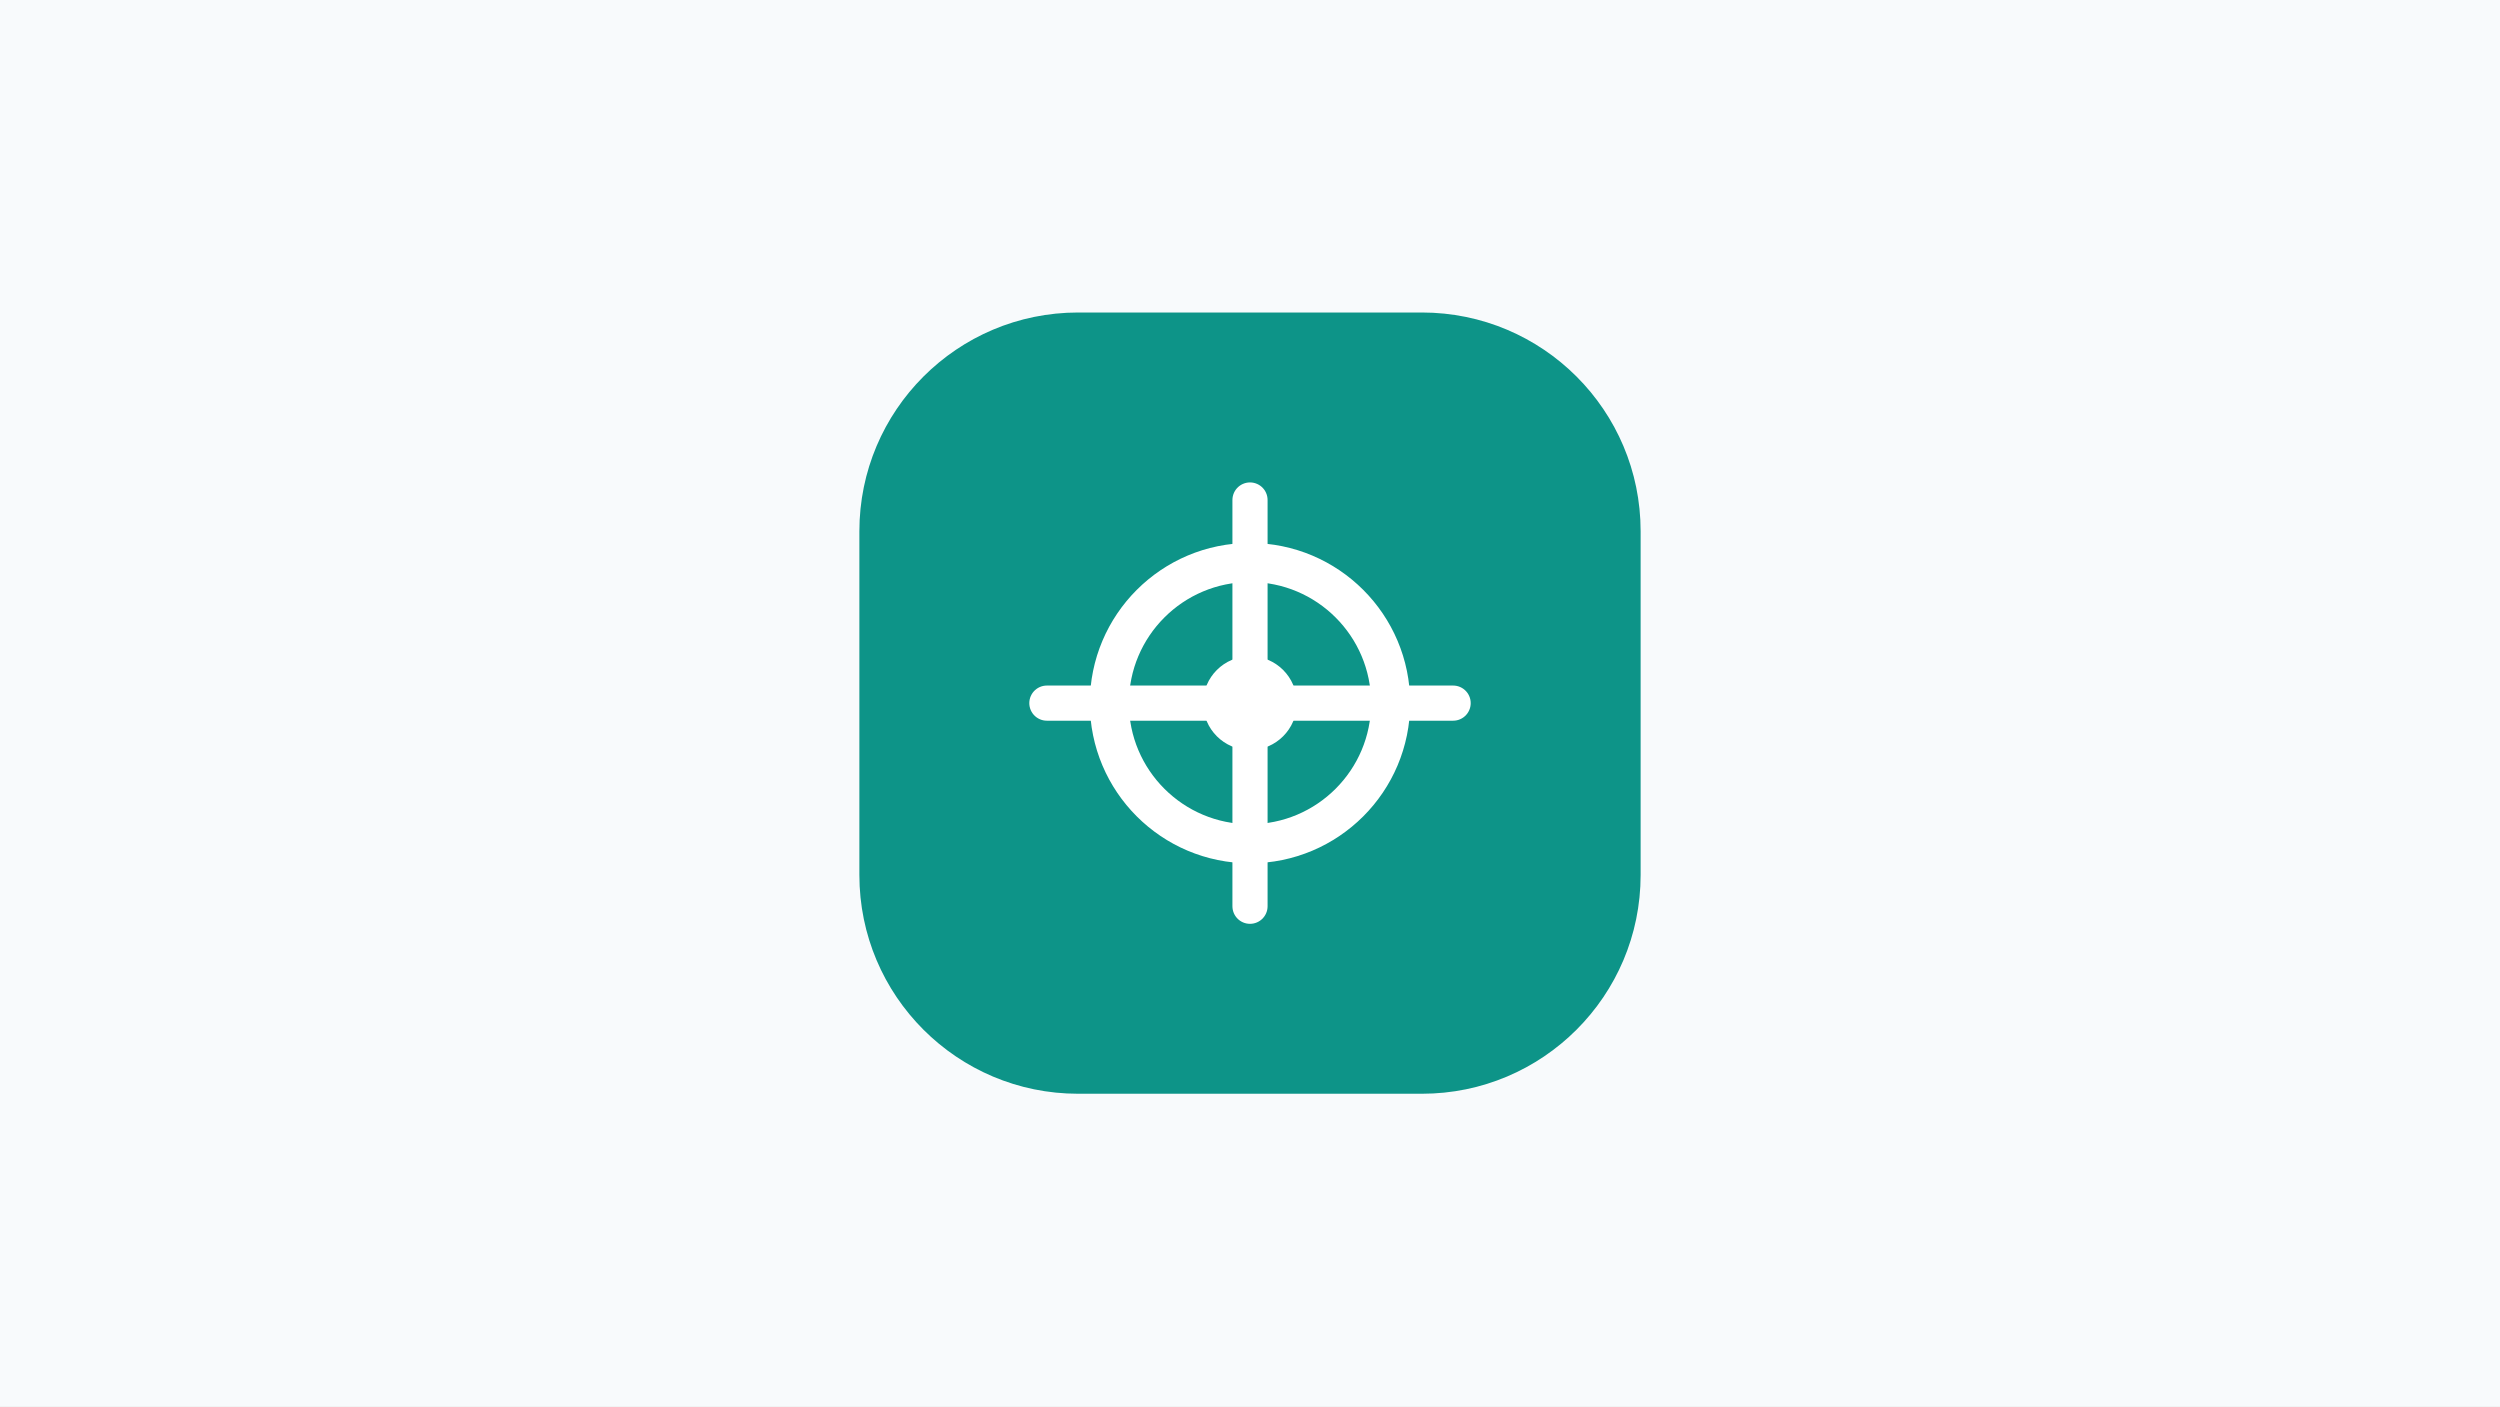
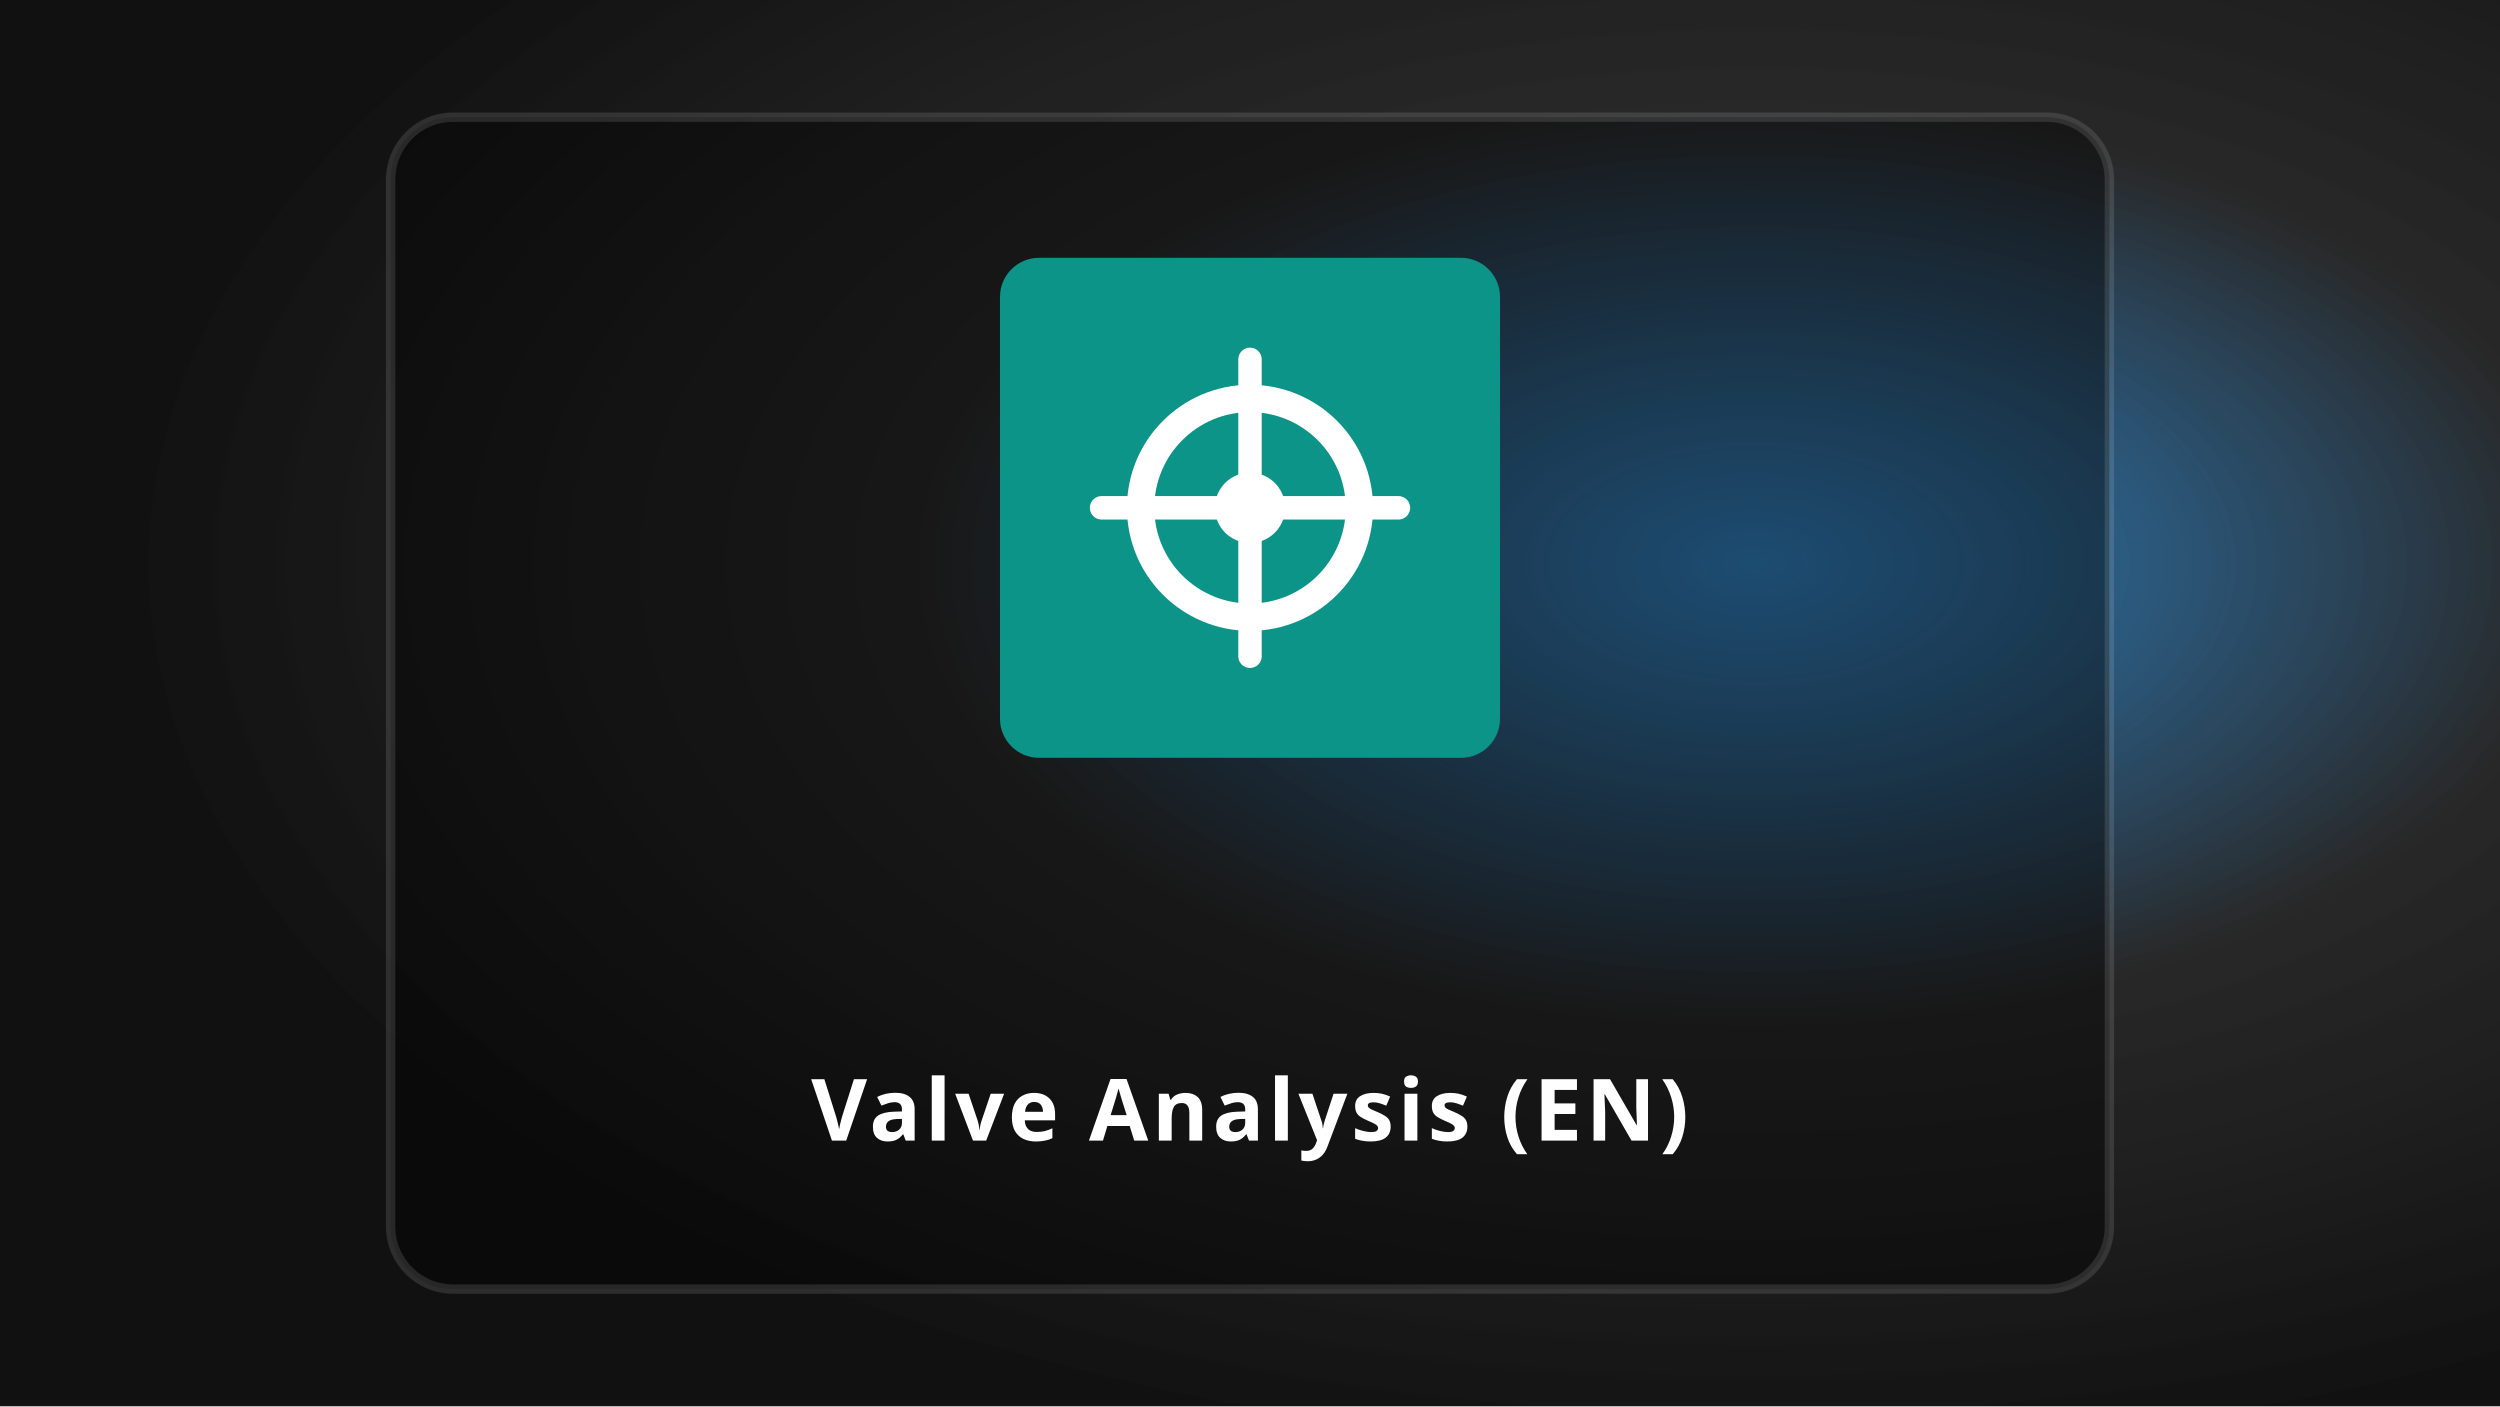
<svg xmlns="http://www.w3.org/2000/svg" viewBox="0 0 320 180" width="100%" height="100%">
-   <rect width="320" height="180" fill="#f8fafc" />
-   <rect x="110" y="40" width="100" height="100" rx="28" fill="#0d9488" />
-   <circle cx="160" cy="90" r="18" stroke="#ffffff" stroke-width="5" fill="none" />
-   <circle cx="160" cy="90" r="6" fill="#ffffff" />
-   <line x1="160" y1="64" x2="160" y2="116" stroke="#ffffff" stroke-width="4.5" stroke-linecap="round" />
-   <line x1="134" y1="90" x2="186" y2="90" stroke="#ffffff" stroke-width="4.5" stroke-linecap="round" />
+   <defs>
+     <radialGradient id="win10" cx="70%" cy="40%" r="65%">
+       <stop offset="0%" stop-color="#0063b1" stop-opacity="0.8" />
+       <stop offset="50%" stop-color="#1e1e1e" stop-opacity="0.95" />
+       <stop offset="100%" stop-color="#111111" stop-opacity="1" />
+     </radialGradient>
+   </defs>
+   <rect width="320" height="180" fill="url(#win10)" />
+   <rect x="50" y="15" width="220" height="150" rx="8" fill="rgba(0,0,0,0.4)" stroke="rgba(255,255,255,0.12)" stroke-width="1.2" />
+   <rect x="128" y="33" width="64" height="64" rx="5" fill="#0d9488" />
+   <circle cx="160" cy="65" r="14" stroke="#ffffff" stroke-width="3.5" fill="none" />
+   <circle cx="160" cy="65" r="4.5" fill="#ffffff" />
+   <line x1="160" y1="46" x2="160" y2="84" stroke="#ffffff" stroke-width="3" stroke-linecap="round" />
+   <line x1="141" y1="65" x2="179" y2="65" stroke="#ffffff" stroke-width="3" stroke-linecap="round" />
+   <text x="160" y="146" font-family="'Segoe UI', sans-serif" font-weight="600" font-size="11" fill="#ffffff" text-anchor="middle" letter-spacing="0.5">Valve Analysis (EN)</text>
</svg>
